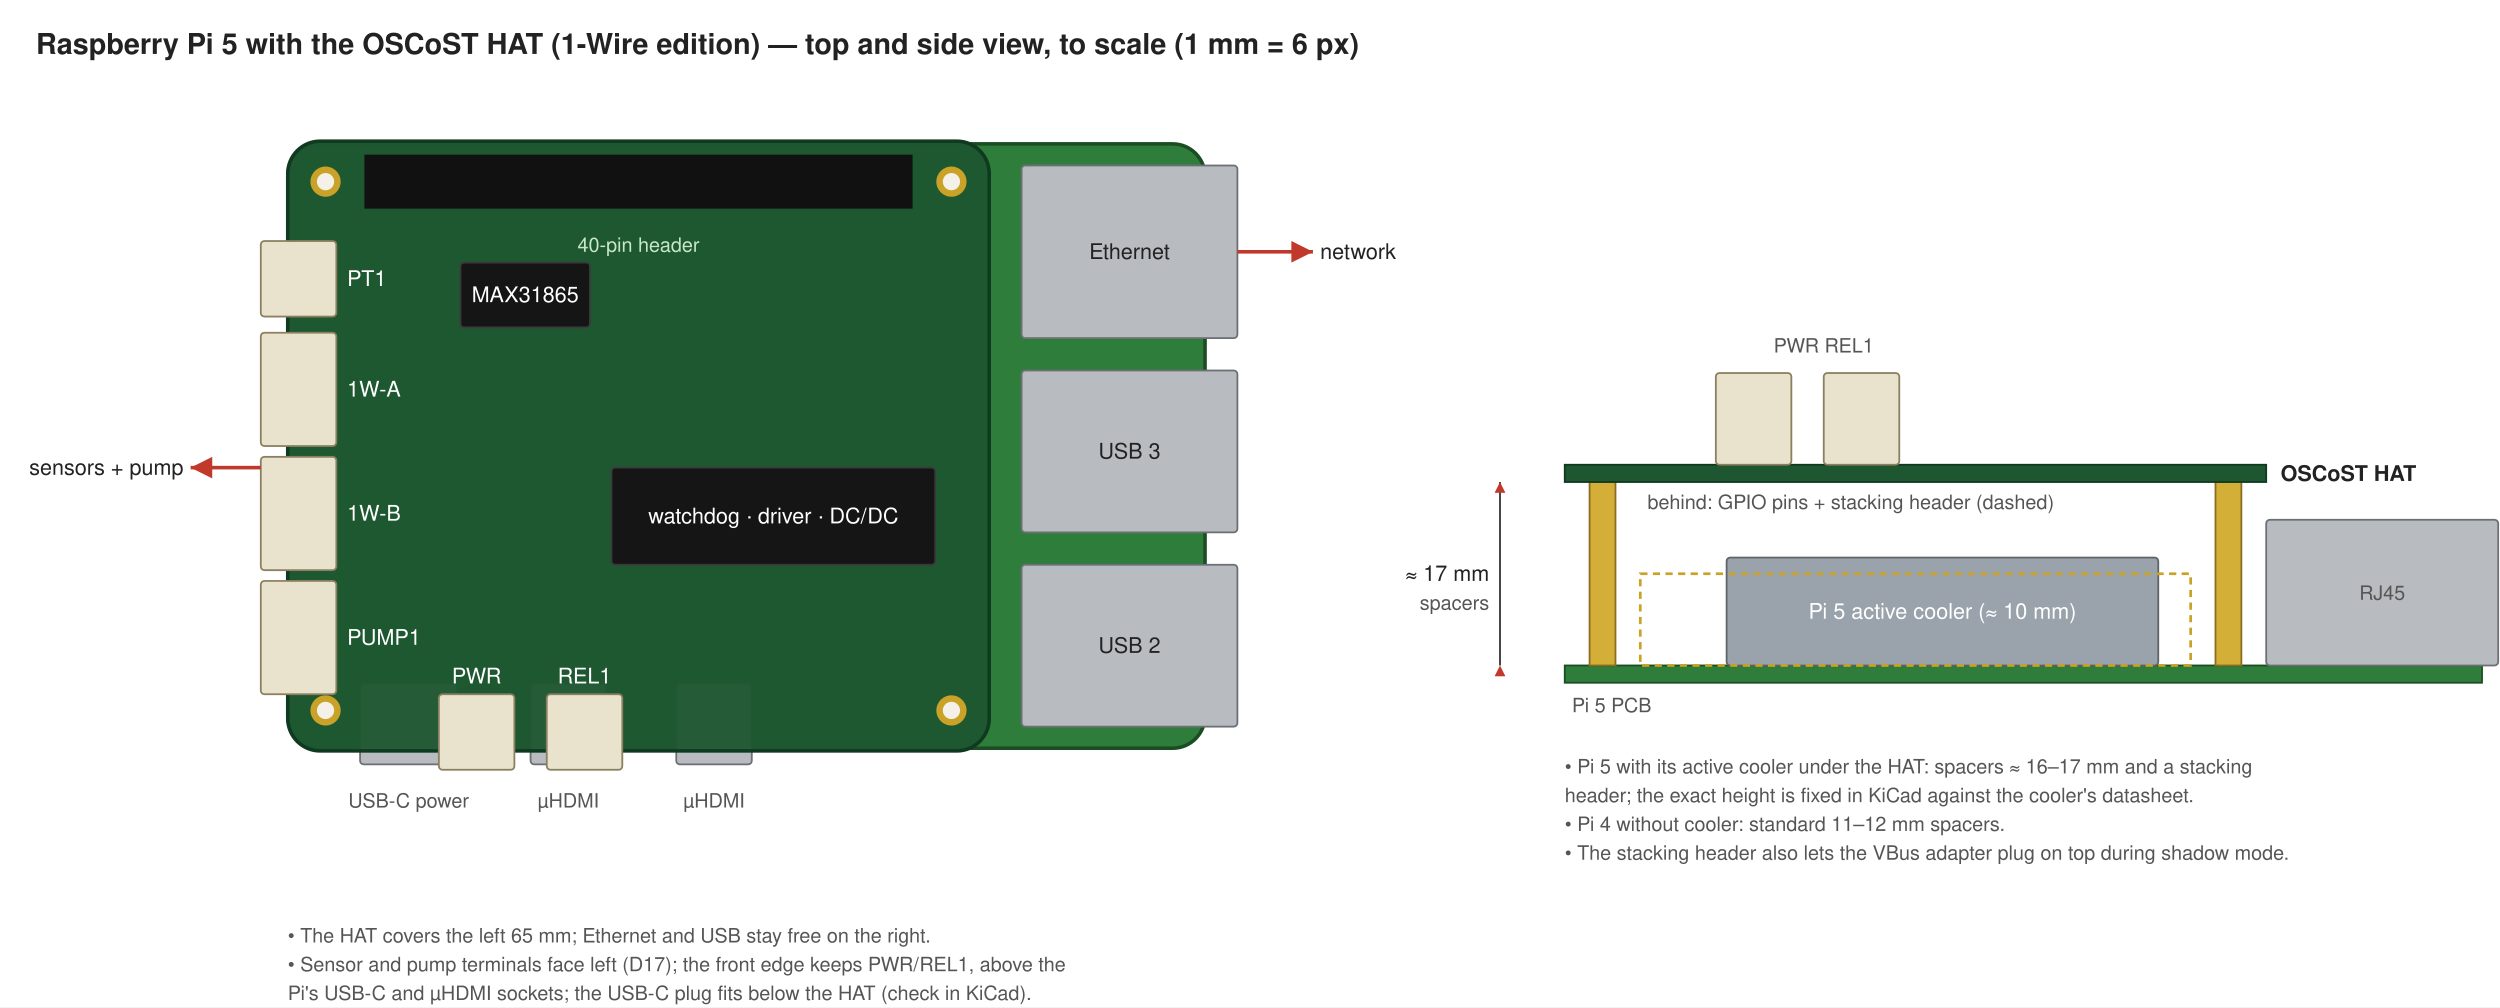
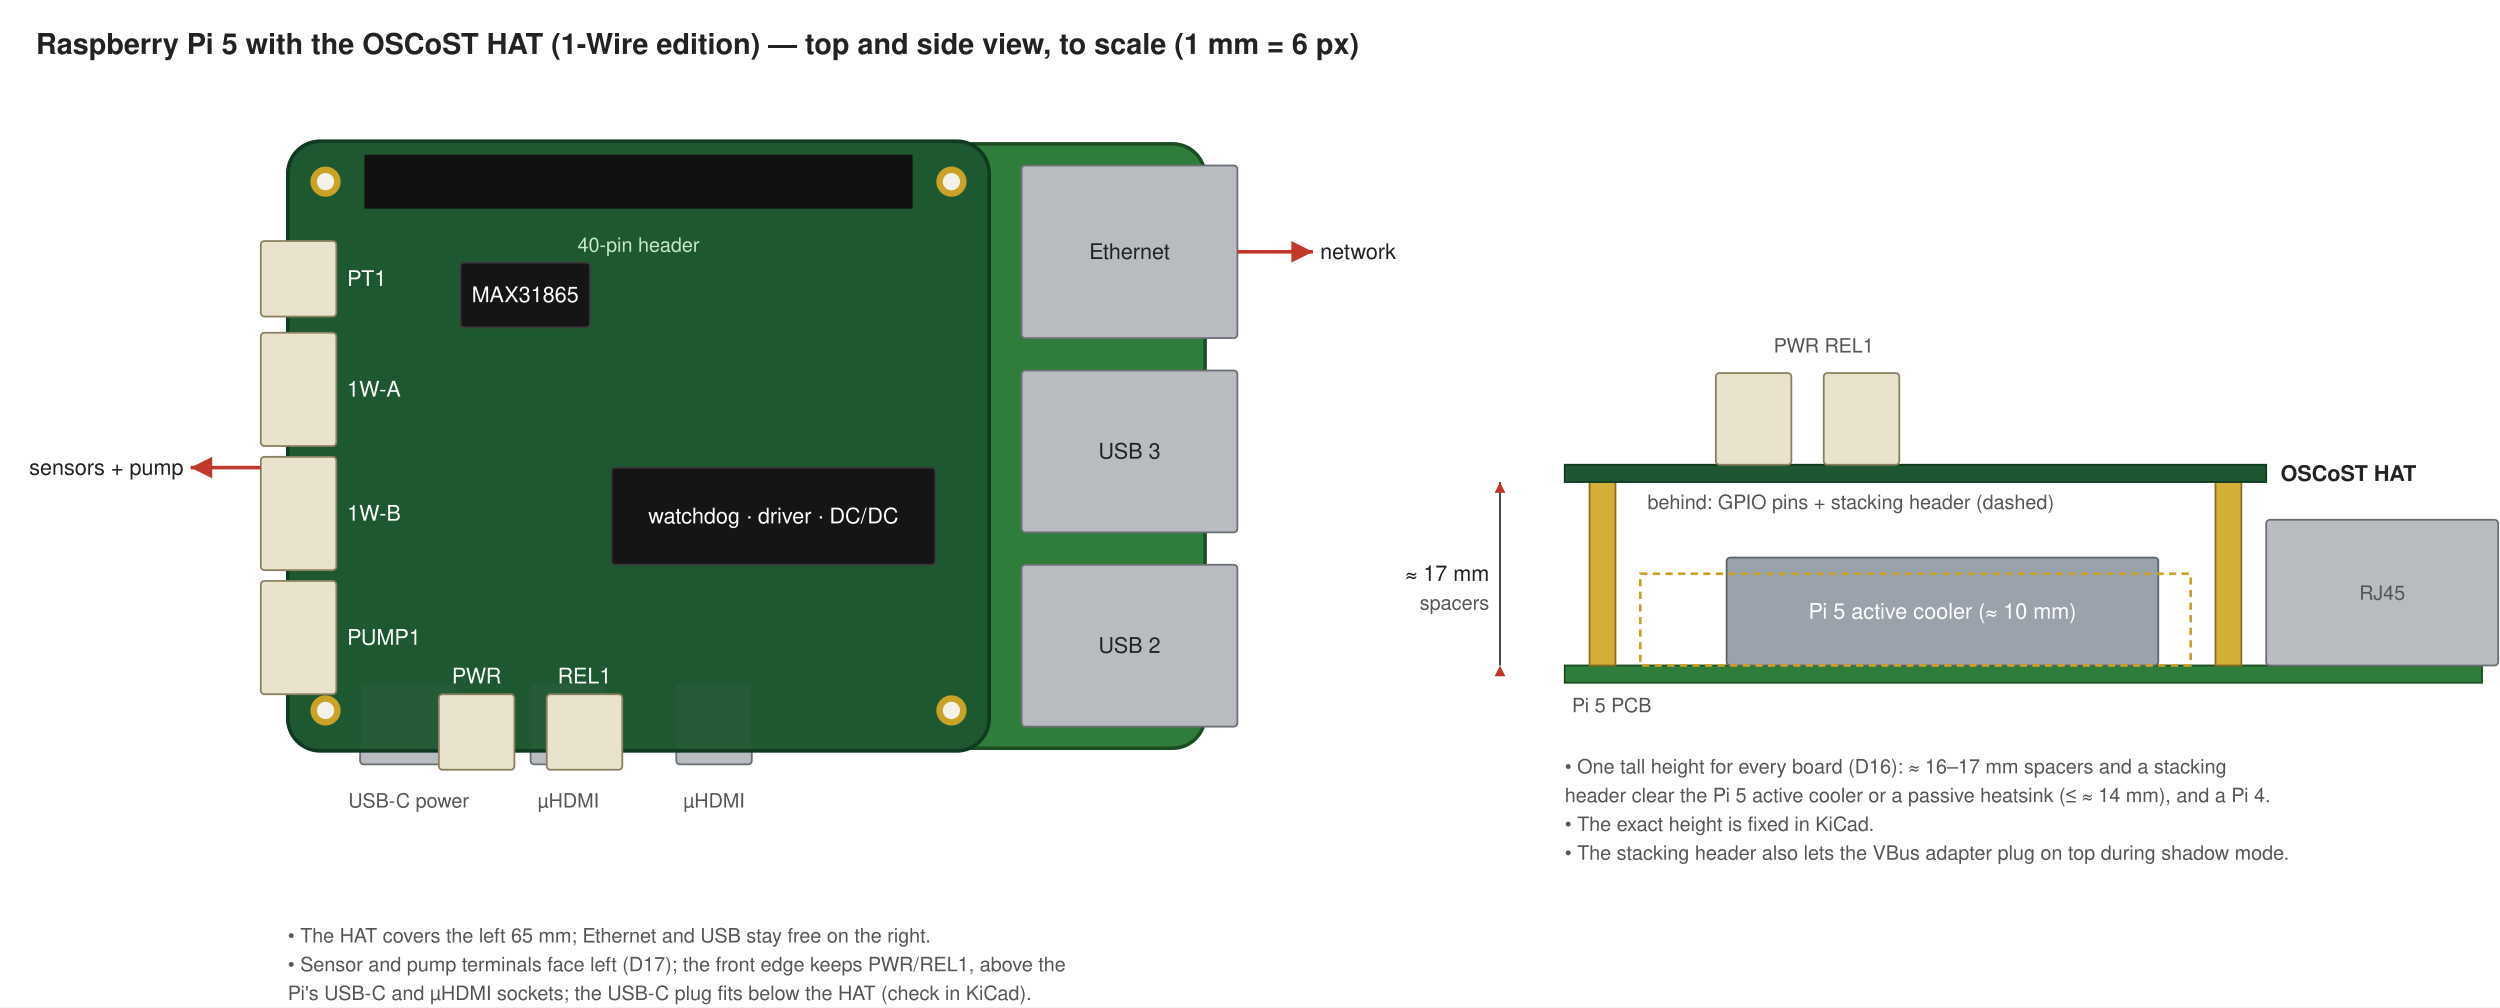
<svg xmlns="http://www.w3.org/2000/svg" viewBox="0 0 1390 560" font-family="Helvetica, Arial, sans-serif">
  <style>.t{font-size:12px;fill:#222}.tb{font-size:12px;font-weight:bold;fill:#222}.w{font-size:12px;fill:#fff}.wb{font-size:12px;font-weight:bold;fill:#fff}.g{font-size:11px;fill:#C8E6C9}.n{font-size:11px;fill:#555}.h{font-size:16px;font-weight:bold;fill:#222}.o{font-size:11px;font-style:italic;fill:#777}</style>
  <rect x="0" y="0" width="1390" height="560" rx="0" fill="white" stroke="none" stroke-width="1" fill-opacity="1" />
  <text x="20" y="30" class="h" text-anchor="start">Raspberry Pi 5 with the OSCoST HAT (1-Wire edition) — top and side view, to scale (1 mm = 6 px)</text>
  <rect x="160.0" y="80.0" width="510.0" height="336.0" rx="18.0" fill="#2f7d3a" stroke="#1b4d23" stroke-width="2" fill-opacity="1" />
  <rect x="568.0" y="92.0" width="120.0" height="96.0" rx="2" fill="#b8bcc0" stroke="#6b7075" stroke-width="1" fill-opacity="1" />
  <text x="628.0" y="144.0" class="t" text-anchor="middle">Ethernet</text>
  <rect x="568.0" y="206.0" width="120.0" height="90.0" rx="2" fill="#b8bcc0" stroke="#6b7075" stroke-width="1" fill-opacity="1" />
  <text x="628.0" y="255.0" class="t" text-anchor="middle">USB 3</text>
  <rect x="568.0" y="314.0" width="120.0" height="90.0" rx="2" fill="#b8bcc0" stroke="#6b7075" stroke-width="1" fill-opacity="1" />
  <text x="628.0" y="363.0" class="t" text-anchor="middle">USB 2</text>
  <rect x="200.2" y="380.0" width="54.0" height="45.0" rx="2" fill="#b8bcc0" stroke="#6b7075" stroke-width="1" fill-opacity="1" />
  <text x="227.2" y="449.0" class="n" text-anchor="middle">USB-C power</text>
  <rect x="295.0" y="380.0" width="42.0" height="45.0" rx="2" fill="#b8bcc0" stroke="#6b7075" stroke-width="1" fill-opacity="1" />
  <text x="316.0" y="449.0" class="n" text-anchor="middle">µHDMI</text>
  <rect x="376.0" y="380.0" width="42.0" height="45.0" rx="2" fill="#b8bcc0" stroke="#6b7075" stroke-width="1" fill-opacity="1" />
  <text x="397.0" y="449.0" class="n" text-anchor="middle">µHDMI</text>
  <rect x="160.0" y="78.5" width="390.0" height="339.0" rx="18.0" fill="#1E5631" stroke="#0F3A20" stroke-width="2" fill-opacity="0.95" />
  <circle cx="181.0" cy="101.0" r="8.4" fill="#C9A227" />
  <circle cx="181.0" cy="101.0" r="4.8" fill="#F4F1E8" />
  <circle cx="529.0" cy="101.0" r="8.4" fill="#C9A227" />
  <circle cx="529.0" cy="101.0" r="4.8" fill="#F4F1E8" />
  <circle cx="181.0" cy="395.0" r="8.4" fill="#C9A227" />
  <circle cx="181.0" cy="395.0" r="4.8" fill="#F4F1E8" />
  <circle cx="529.0" cy="395.0" r="8.4" fill="#C9A227" />
  <circle cx="529.0" cy="395.0" r="4.8" fill="#F4F1E8" />
  <rect x="202.6" y="86.0" width="304.8" height="30.0" rx="0" fill="#111" stroke="none" stroke-width="1" fill-opacity="1" />
  <text x="355.0" y="140.0" class="g" text-anchor="middle">40-pin header</text>
  <rect x="145.0" y="134.0" width="42.0" height="42.0" rx="2" fill="#E9E2CC" stroke="#8A7F5F" stroke-width="1" fill-opacity="1" />
  <text x="193.0" y="159.0" class="w" text-anchor="start">PT1</text>
  <rect x="145.0" y="185.0" width="42.0" height="63.0" rx="2" fill="#E9E2CC" stroke="#8A7F5F" stroke-width="1" fill-opacity="1" />
  <text x="193.0" y="220.5" class="w" text-anchor="start">1W-A</text>
  <rect x="145.0" y="254.0" width="42.0" height="63.0" rx="2" fill="#E9E2CC" stroke="#8A7F5F" stroke-width="1" fill-opacity="1" />
  <text x="193.0" y="289.5" class="w" text-anchor="start">1W-B</text>
  <rect x="145.0" y="323.0" width="42.0" height="63.0" rx="2" fill="#E9E2CC" stroke="#8A7F5F" stroke-width="1" fill-opacity="1" />
  <text x="193.0" y="358.5" class="w" text-anchor="start">PUMP1</text>
  <rect x="244.0" y="386.0" width="42.0" height="42.0" rx="2" fill="#E9E2CC" stroke="#8A7F5F" stroke-width="1" fill-opacity="1" />
  <text x="265.0" y="380.0" class="w" text-anchor="middle">PWR</text>
  <rect x="304.0" y="386.0" width="42.0" height="42.0" rx="2" fill="#E9E2CC" stroke="#8A7F5F" stroke-width="1" fill-opacity="1" />
  <text x="325.0" y="380.0" class="w" text-anchor="middle">REL1</text>
  <rect x="256.0" y="146.0" width="72.0" height="36.0" rx="2" fill="#151515" stroke="#3a3a3a" stroke-width="1" fill-opacity="1" />
  <text x="292.0" y="168.0" class="w" text-anchor="middle">MAX31865</text>
  <rect x="340.0" y="260.0" width="180.0" height="54.0" rx="2" fill="#151515" stroke="#3a3a3a" stroke-width="1" fill-opacity="1" />
  <text x="430.0" y="291.0" class="w" text-anchor="middle">watchdog · driver · DC/DC</text>
  <defs>
    <marker id="a" markerWidth="8" markerHeight="8" refX="6" refY="3" orient="auto">
      <path d="M0,0 L6,3 L0,6 z" fill="#c0392b" />
    </marker>
  </defs>
  <line x1="145.0" y1="260.0" x2="106.0" y2="260.0" stroke="#c0392b" stroke-width="2" marker-end="url(#a)" />
  <text x="102.0" y="264.0" class="t" text-anchor="end">sensors + pump</text>
  <line x1="688.0" y1="140.0" x2="730.0" y2="140.0" stroke="#c0392b" stroke-width="2" marker-end="url(#a)" />
  <text x="734.0" y="144.0" class="t" text-anchor="start">network</text>
  <text x="160" y="524.0" class="n" text-anchor="start">• The HAT covers the left 65 mm; Ethernet and USB stay free on the right.</text>
  <text x="160" y="540.0" class="n" text-anchor="start">• Sensor and pump terminals face left (D17); the front edge keeps PWR/REL1, above the</text>
  <text x="160" y="556.0" class="n" text-anchor="start">  Pi's USB-C and µHDMI sockets; the USB-C plug fits below the HAT (check in KiCad).</text>
  <rect x="870.0" y="370.0" width="510.0" height="9.6" rx="0" fill="#2f7d3a" stroke="#1b4d23" stroke-width="1" fill-opacity="1" />
  <text x="874.0" y="396.0" class="n" text-anchor="start">Pi 5 PCB</text>
  <rect x="1260.0" y="289.0" width="129.0" height="81.0" rx="2" fill="#b8bcc0" stroke="#6b7075" stroke-width="1" fill-opacity="1" />
  <text x="1324.5" y="333.5" class="n" text-anchor="middle">RJ45</text>
  <rect x="960.0" y="310.0" width="240.0" height="60.0" rx="2" fill="#9aa3ab" stroke="#5f6468" stroke-width="1" fill-opacity="1" />
  <text x="1080.0" y="344.0" class="w" text-anchor="middle">Pi 5 active cooler (≈ 10 mm)</text>
  <rect x="912.0" y="319.0" width="306.0" height="51.0" rx="0" fill="none" stroke="#C9A227" stroke-width="1.5" fill-opacity="1" stroke-dasharray="4 3" />
  <text x="916.0" y="283.0" class="n" text-anchor="start">behind: GPIO pins + stacking header (dashed)</text>
  <rect x="883.8" y="268.0" width="14.4" height="102.0" rx="0" fill="#d4af37" stroke="#8a6d1f" stroke-width="1" fill-opacity="1" />
  <rect x="1231.8" y="268.0" width="14.4" height="102.0" rx="0" fill="#d4af37" stroke="#8a6d1f" stroke-width="1" fill-opacity="1" />
  <rect x="870.0" y="258.4" width="390.0" height="9.6" rx="0" fill="#1E5631" stroke="#0F3A20" stroke-width="1" fill-opacity="1" />
  <text x="1268.0" y="267.4" class="tb" text-anchor="start">OSCoST HAT</text>
  <rect x="954.0" y="207.4" width="42.0" height="51.0" rx="2" fill="#E9E2CC" stroke="#8A7F5F" stroke-width="1" fill-opacity="1" />
  <rect x="1014.0" y="207.4" width="42.0" height="51.0" rx="2" fill="#E9E2CC" stroke="#8A7F5F" stroke-width="1" fill-opacity="1" />
  <text x="1014.0" y="196.0" class="n" text-anchor="middle">PWR    REL1</text>
  <line x1="834.0" y1="370.0" x2="834.0" y2="268.0" stroke="#333" marker-end="url(#a)" marker-start="url(#a)" />
  <text x="828.0" y="323.0" class="t" text-anchor="end">≈ 17 mm</text>
  <text x="828.0" y="339.0" class="n" text-anchor="end">spacers</text>
-   <text x="870" y="430.0" class="n" text-anchor="start">• Pi 5 with its active cooler under the HAT: spacers ≈ 16–17 mm and a stacking</text>
-   <text x="870" y="446.0" class="n" text-anchor="start">  header; the exact height is fixed in KiCad against the cooler's datasheet.</text>
-   <text x="870" y="462.0" class="n" text-anchor="start">• Pi 4 without cooler: standard 11–12 mm spacers.</text>
+   <text x="870" y="430.0" class="n" text-anchor="start">• One tall height for every board (D16): ≈ 16–17 mm spacers and a stacking</text>
+   <text x="870" y="446.0" class="n" text-anchor="start">  header clear the Pi 5 active cooler or a passive heatsink (≤ ≈ 14 mm), and a Pi 4.</text>
+   <text x="870" y="462.0" class="n" text-anchor="start">• The exact height is fixed in KiCad.</text>
  <text x="870" y="478.0" class="n" text-anchor="start">• The stacking header also lets the VBus adapter plug on top during shadow mode.</text>
</svg>
